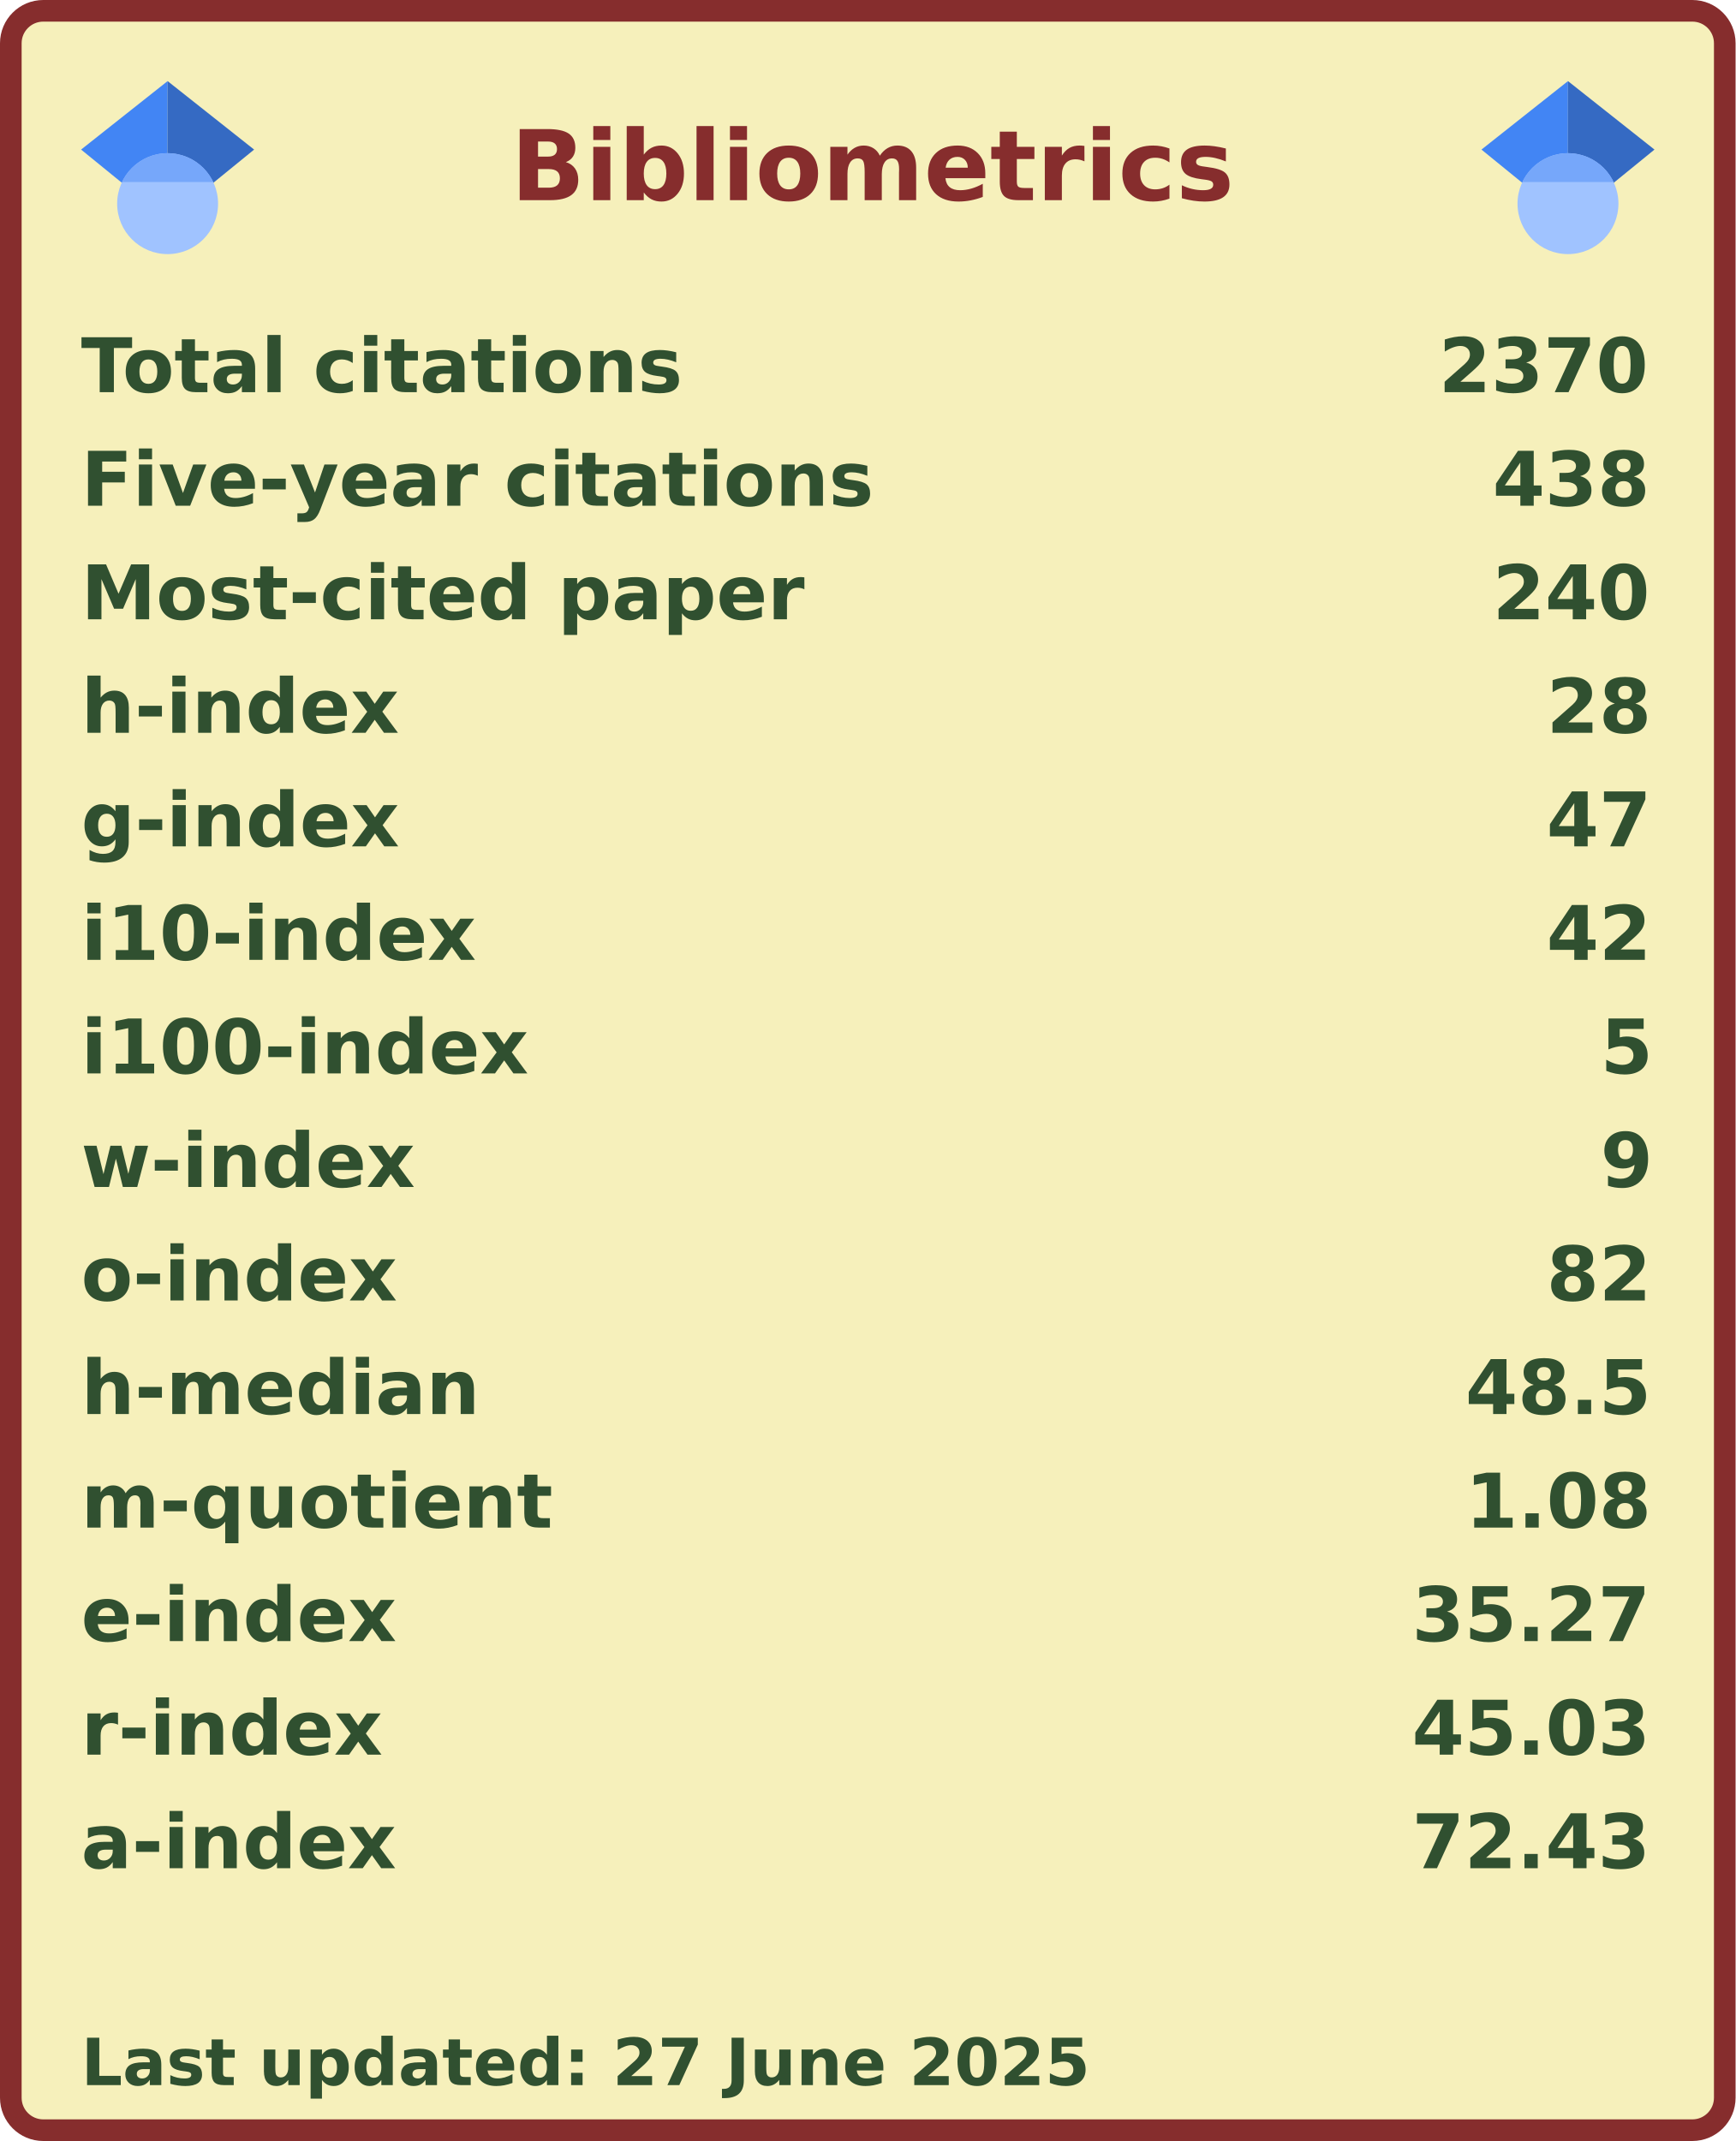
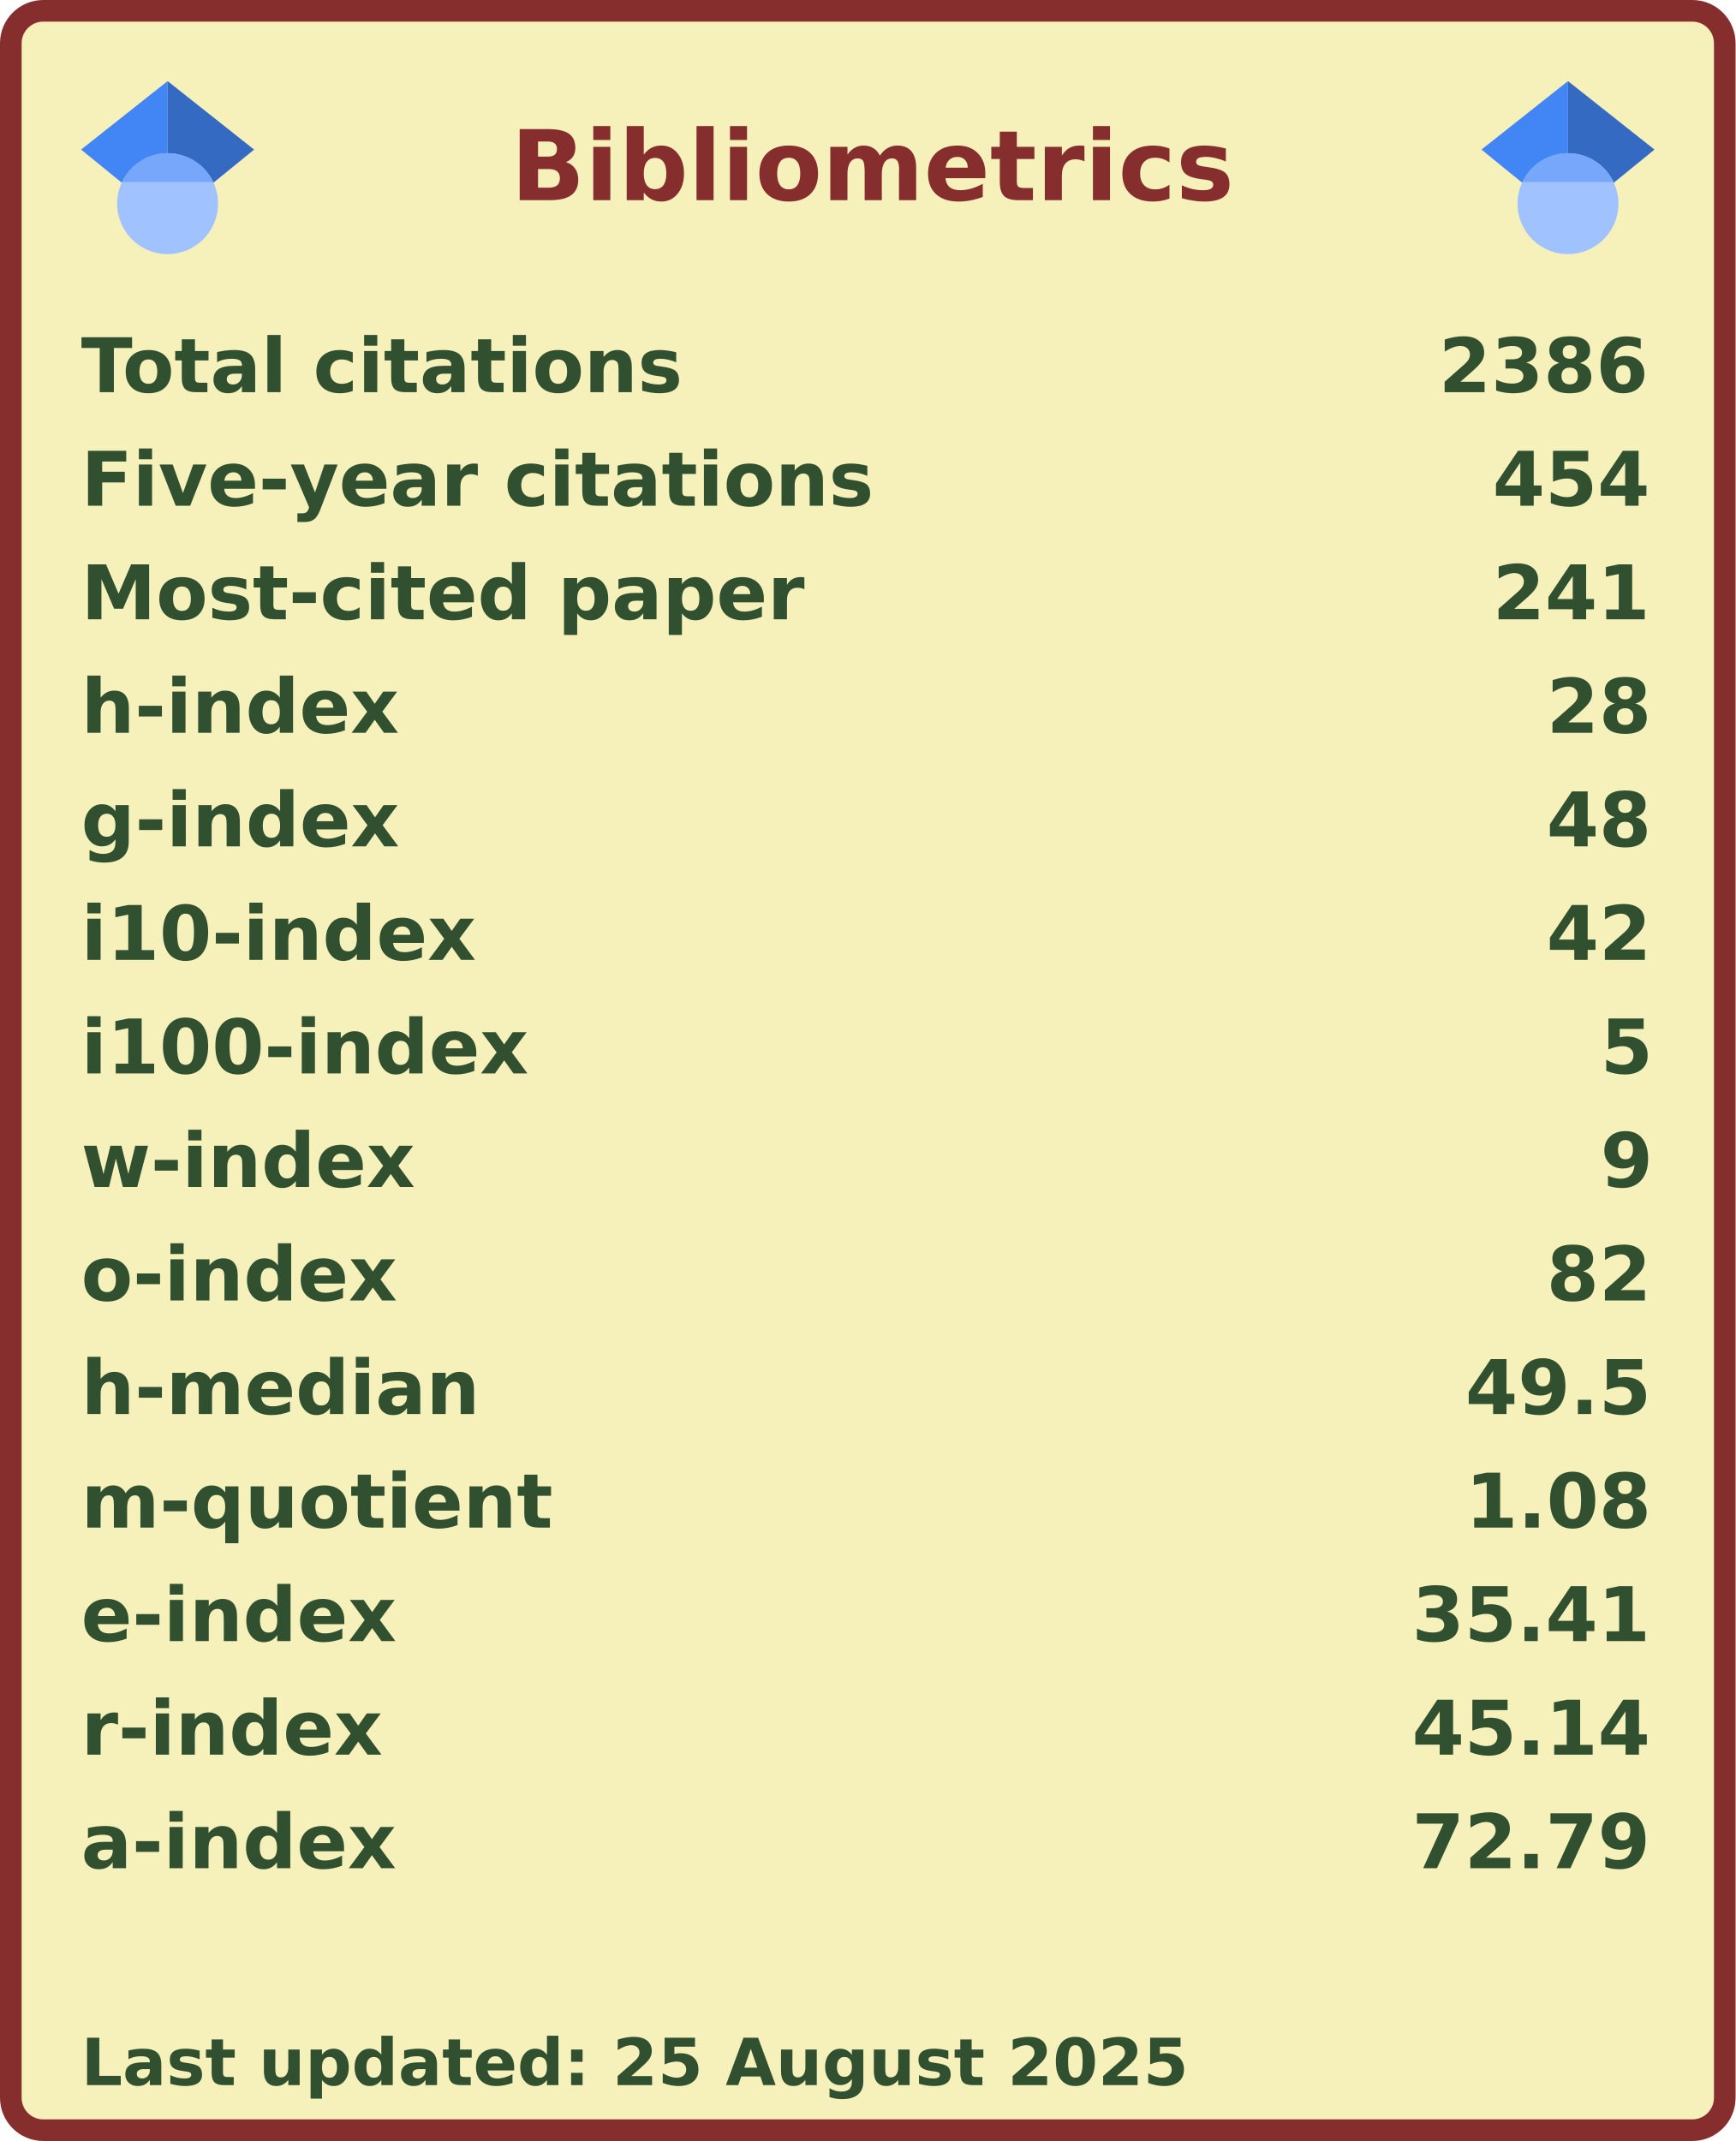
<svg xmlns="http://www.w3.org/2000/svg" width="321" height="396" viewBox="0 0 321 396" lang="en" xml:lang="en">
  <rect x="2" y="2" stroke-width="4" rx="6" width="317" height="392" stroke="#862d2d" fill="#f6f0bb" />
  <g font-weight="600" font-size="110pt" font-family="Verdana,Geneva,DejaVu Sans,sans-serif" text-rendering="geometricPrecision">
    <text x="768" y="301" lengthAdjust="spacingAndGlyphs" textLength="1074" transform="scale(0.123)" fill="#862d2d">Bibliometrics</text>
    <g fill="#305030">
      <g transform="translate(15, 60)">
        <g transform="scale(0.095)">
          <text lengthAdjust="spacingAndGlyphs" textLength="1170" x="0" y="132">Total citations</text>
-           <text lengthAdjust="spacingAndGlyphs" textLength="420" x="2643" y="132">2370</text>
+           <text lengthAdjust="spacingAndGlyphs" textLength="420" x="2643" y="132">2386</text>
        </g>
      </g>
      <g transform="translate(15, 81)">
        <g transform="scale(0.095)">
          <text lengthAdjust="spacingAndGlyphs" textLength="1524" x="0" y="132">Five-year citations</text>
-           <text lengthAdjust="spacingAndGlyphs" textLength="315" x="2748" y="132">438</text>
+           <text lengthAdjust="spacingAndGlyphs" textLength="315" x="2748" y="132">454</text>
        </g>
      </g>
      <g transform="translate(15, 102)">
        <g transform="scale(0.095)">
          <text lengthAdjust="spacingAndGlyphs" textLength="1395" x="0" y="132">Most-cited paper</text>
-           <text lengthAdjust="spacingAndGlyphs" textLength="315" x="2748" y="132">240</text>
+           <text lengthAdjust="spacingAndGlyphs" textLength="315" x="2748" y="132">241</text>
        </g>
      </g>
      <g transform="translate(15, 123)">
        <g transform="scale(0.095)">
          <text lengthAdjust="spacingAndGlyphs" textLength="621" x="0" y="132">h-index</text>
          <text lengthAdjust="spacingAndGlyphs" textLength="210" x="2853" y="132">28</text>
        </g>
      </g>
      <g transform="translate(15, 144)">
        <g transform="scale(0.095)">
          <text lengthAdjust="spacingAndGlyphs" textLength="621" x="0" y="132">g-index</text>
-           <text lengthAdjust="spacingAndGlyphs" textLength="210" x="2853" y="132">47</text>
+           <text lengthAdjust="spacingAndGlyphs" textLength="210" x="2853" y="132">48</text>
        </g>
      </g>
      <g transform="translate(15, 165)">
        <g transform="scale(0.095)">
          <text lengthAdjust="spacingAndGlyphs" textLength="772" x="0" y="132">i10-index</text>
          <text lengthAdjust="spacingAndGlyphs" textLength="210" x="2853" y="132">42</text>
        </g>
      </g>
      <g transform="translate(15, 186)">
        <g transform="scale(0.095)">
          <text lengthAdjust="spacingAndGlyphs" textLength="878" x="0" y="132">i100-index</text>
          <text lengthAdjust="spacingAndGlyphs" textLength="105" x="2958" y="132">5</text>
        </g>
      </g>
      <g transform="translate(15, 207)">
        <g transform="scale(0.095)">
          <text lengthAdjust="spacingAndGlyphs" textLength="651" x="0" y="132">w-index</text>
          <text lengthAdjust="spacingAndGlyphs" textLength="105" x="2958" y="132">9</text>
        </g>
      </g>
      <g transform="translate(15, 228)">
        <g transform="scale(0.095)">
          <text lengthAdjust="spacingAndGlyphs" textLength="618" x="0" y="132">o-index</text>
          <text lengthAdjust="spacingAndGlyphs" textLength="210" x="2853" y="132">82</text>
        </g>
      </g>
      <g transform="translate(15, 249)">
        <g transform="scale(0.095)">
          <text lengthAdjust="spacingAndGlyphs" textLength="784" x="0" y="132">h-median</text>
-           <text lengthAdjust="spacingAndGlyphs" textLength="368" x="2695" y="132">48.5</text>
+           <text lengthAdjust="spacingAndGlyphs" textLength="368" x="2695" y="132">49.5</text>
        </g>
      </g>
      <g transform="translate(15, 270)">
        <g transform="scale(0.095)">
          <text lengthAdjust="spacingAndGlyphs" textLength="914" x="0" y="132">m-quotient</text>
          <text lengthAdjust="spacingAndGlyphs" textLength="368" x="2695" y="132">1.08</text>
        </g>
      </g>
      <g transform="translate(15, 291)">
        <g transform="scale(0.095)">
          <text lengthAdjust="spacingAndGlyphs" textLength="618" x="0" y="132">e-index</text>
-           <text lengthAdjust="spacingAndGlyphs" textLength="472" x="2591" y="132">35.27</text>
+           <text lengthAdjust="spacingAndGlyphs" textLength="472" x="2591" y="132">35.41</text>
        </g>
      </g>
      <g transform="translate(15, 312)">
        <g transform="scale(0.095)">
          <text lengthAdjust="spacingAndGlyphs" textLength="584" x="0" y="132">r-index</text>
-           <text lengthAdjust="spacingAndGlyphs" textLength="472" x="2591" y="132">45.03</text>
+           <text lengthAdjust="spacingAndGlyphs" textLength="472" x="2591" y="132">45.14</text>
        </g>
      </g>
      <g transform="translate(15, 333)">
        <g transform="scale(0.095)">
          <text lengthAdjust="spacingAndGlyphs" textLength="616" x="0" y="132">a-index</text>
-           <text lengthAdjust="spacingAndGlyphs" textLength="472" x="2591" y="132">72.43</text>
+           <text lengthAdjust="spacingAndGlyphs" textLength="472" x="2591" y="132">72.79</text>
        </g>
      </g>
      <g transform="translate(15, 375)">
        <g transform="scale(0.082)">
-           <text lengthAdjust="spacingAndGlyphs" textLength="2279" x="0" y="130">Last updated: 27 June 2025</text>
+           <text lengthAdjust="spacingAndGlyphs" textLength="2496" x="0" y="130">Last updated: 25 August 2025</text>
        </g>
      </g>
      <svg x="15" y="15" width="32" height="32" viewBox="0 0 512 512">
        <path fill="#4285f4" d="M256 411.12L0 202.667 256 0z" />
        <path fill="#356ac3" d="M256 411.12l256-208.453L256 0z" />
        <circle fill="#a0c3ff" cx="256" cy="362.667" r="149.333" />
        <path fill="#76a7fa" d="M121.037 298.667c23.968-50.453 75.392-85.334 134.963-85.334s110.995 34.881 134.963 85.334H121.037z" />
      </svg>
      <svg x="274" y="15" width="32" height="32" viewBox="0 0 512 512">
        <path fill="#4285f4" d="M256 411.12L0 202.667 256 0z" />
        <path fill="#356ac3" d="M256 411.12l256-208.453L256 0z" />
        <circle fill="#a0c3ff" cx="256" cy="362.667" r="149.333" />
        <path fill="#76a7fa" d="M121.037 298.667c23.968-50.453 75.392-85.334 134.963-85.334s110.995 34.881 134.963 85.334H121.037z" />
      </svg>
    </g>
  </g>
</svg>
